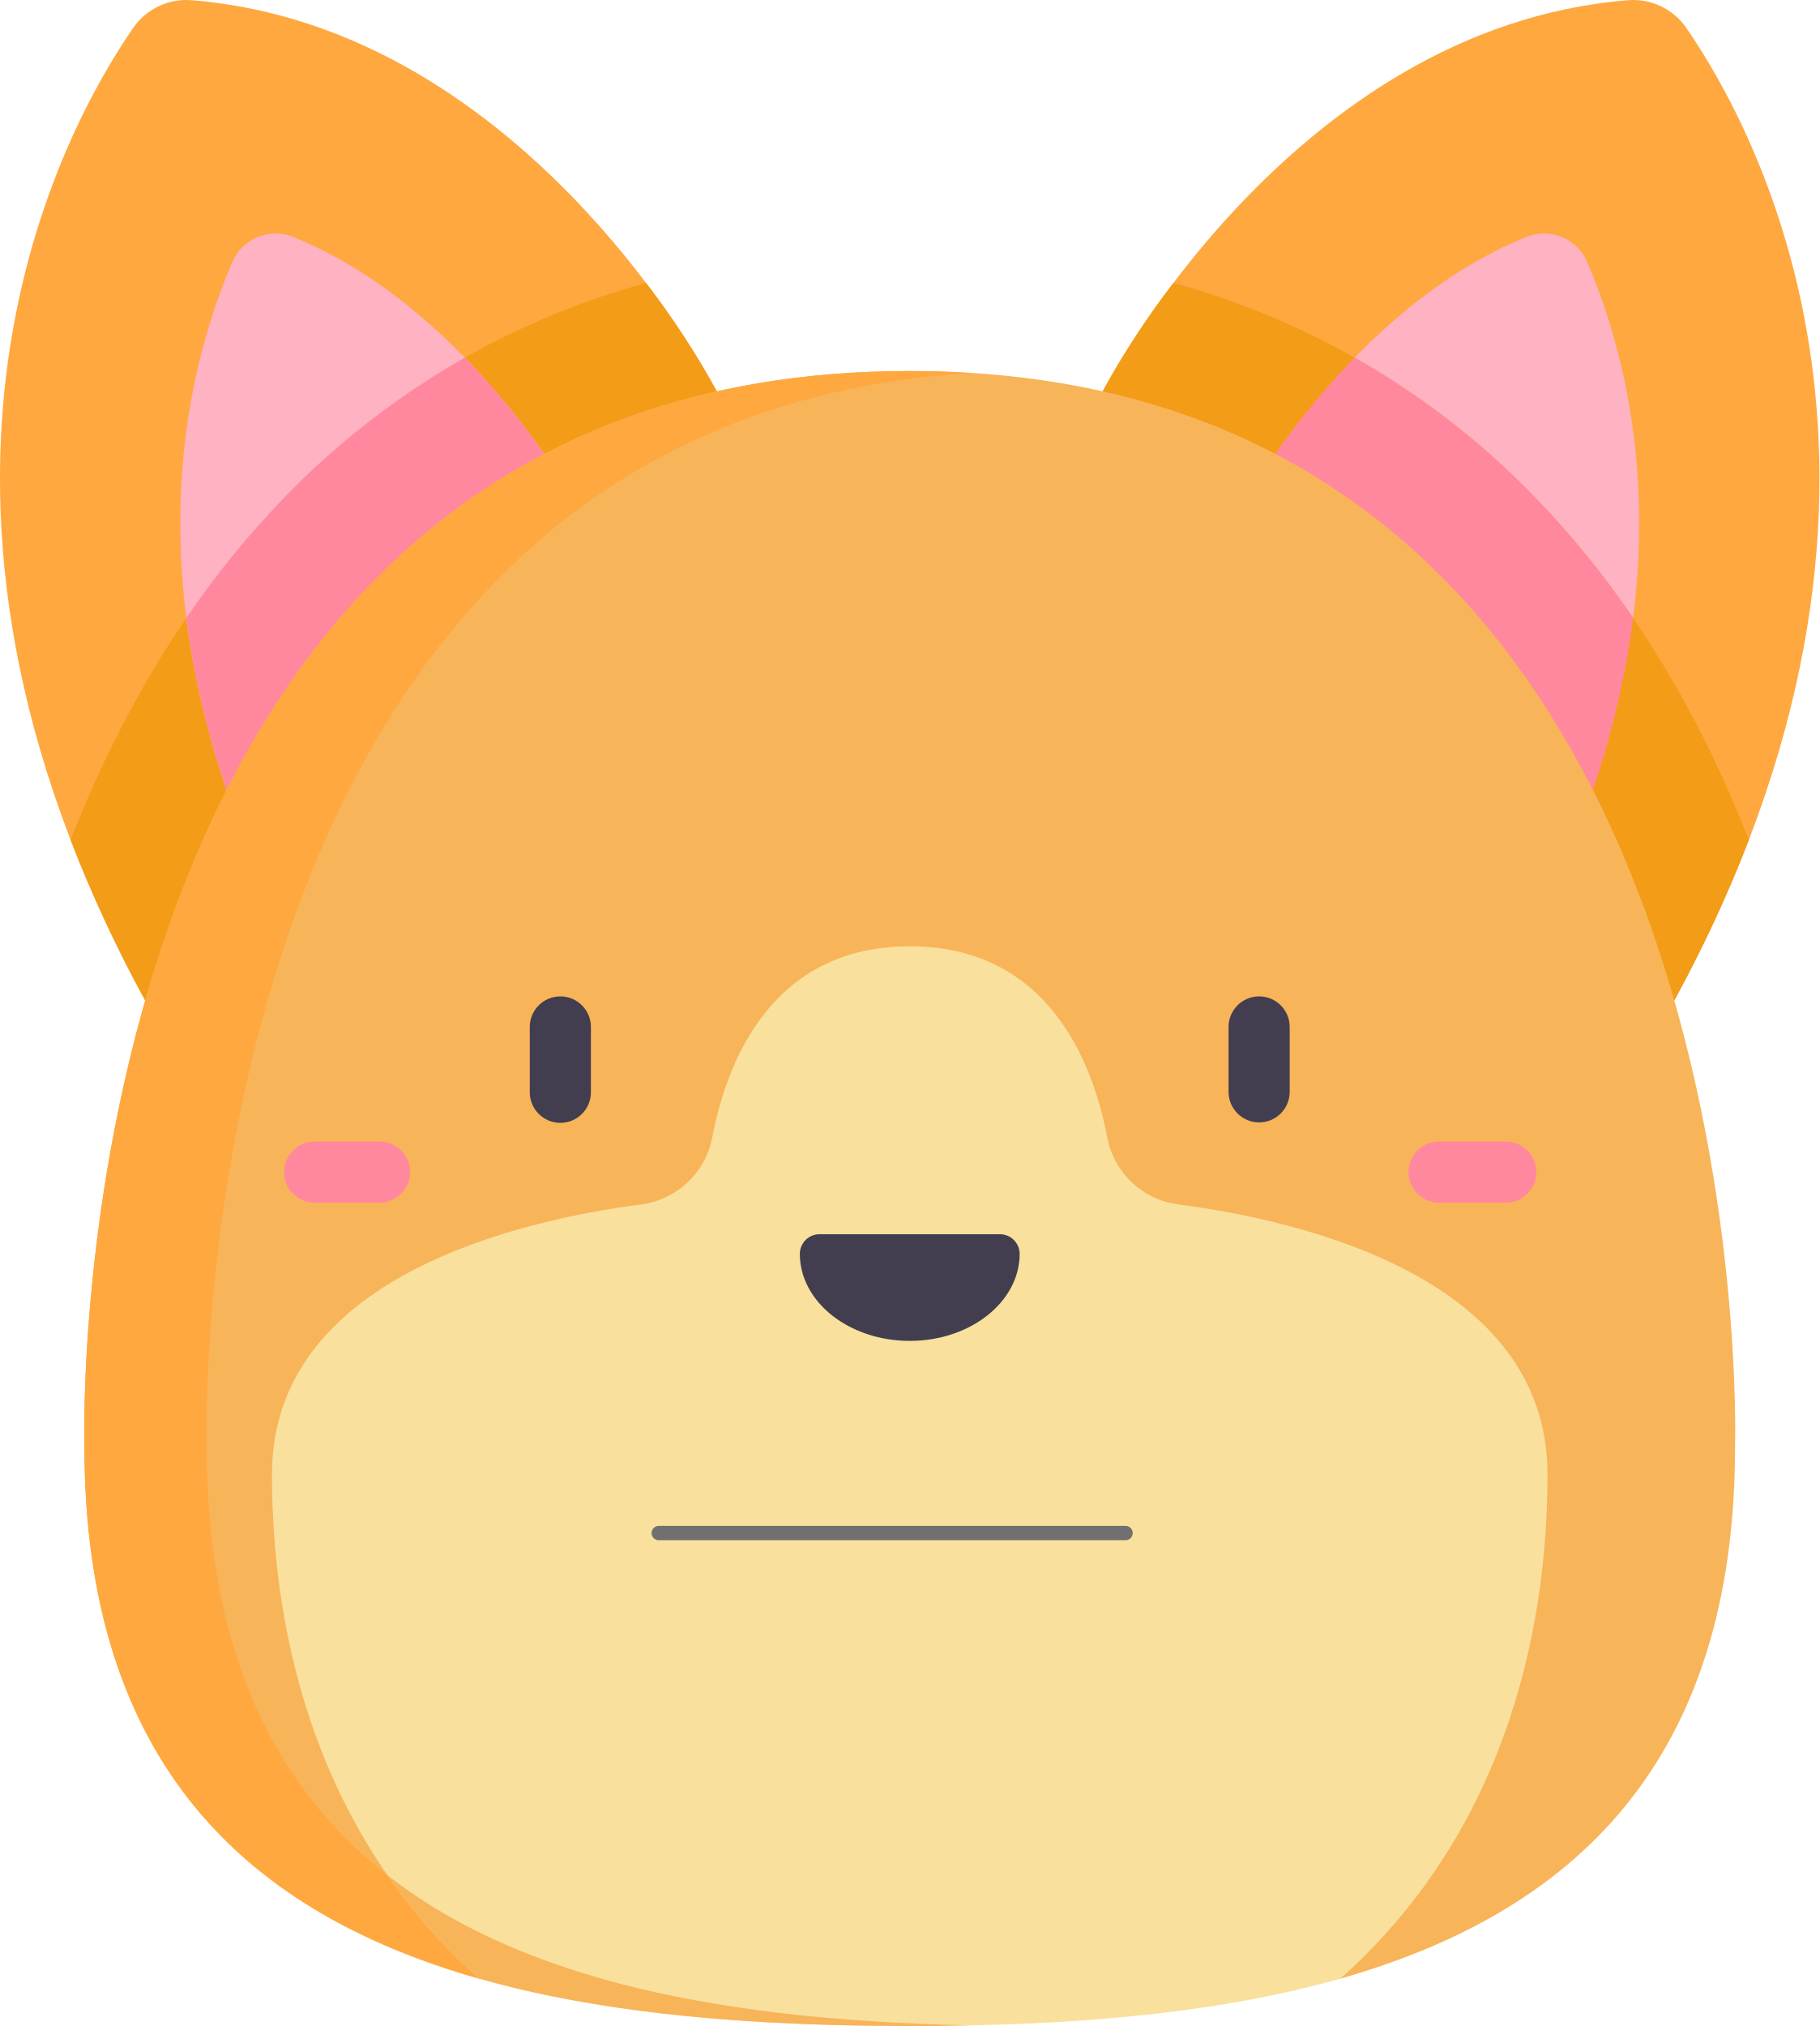
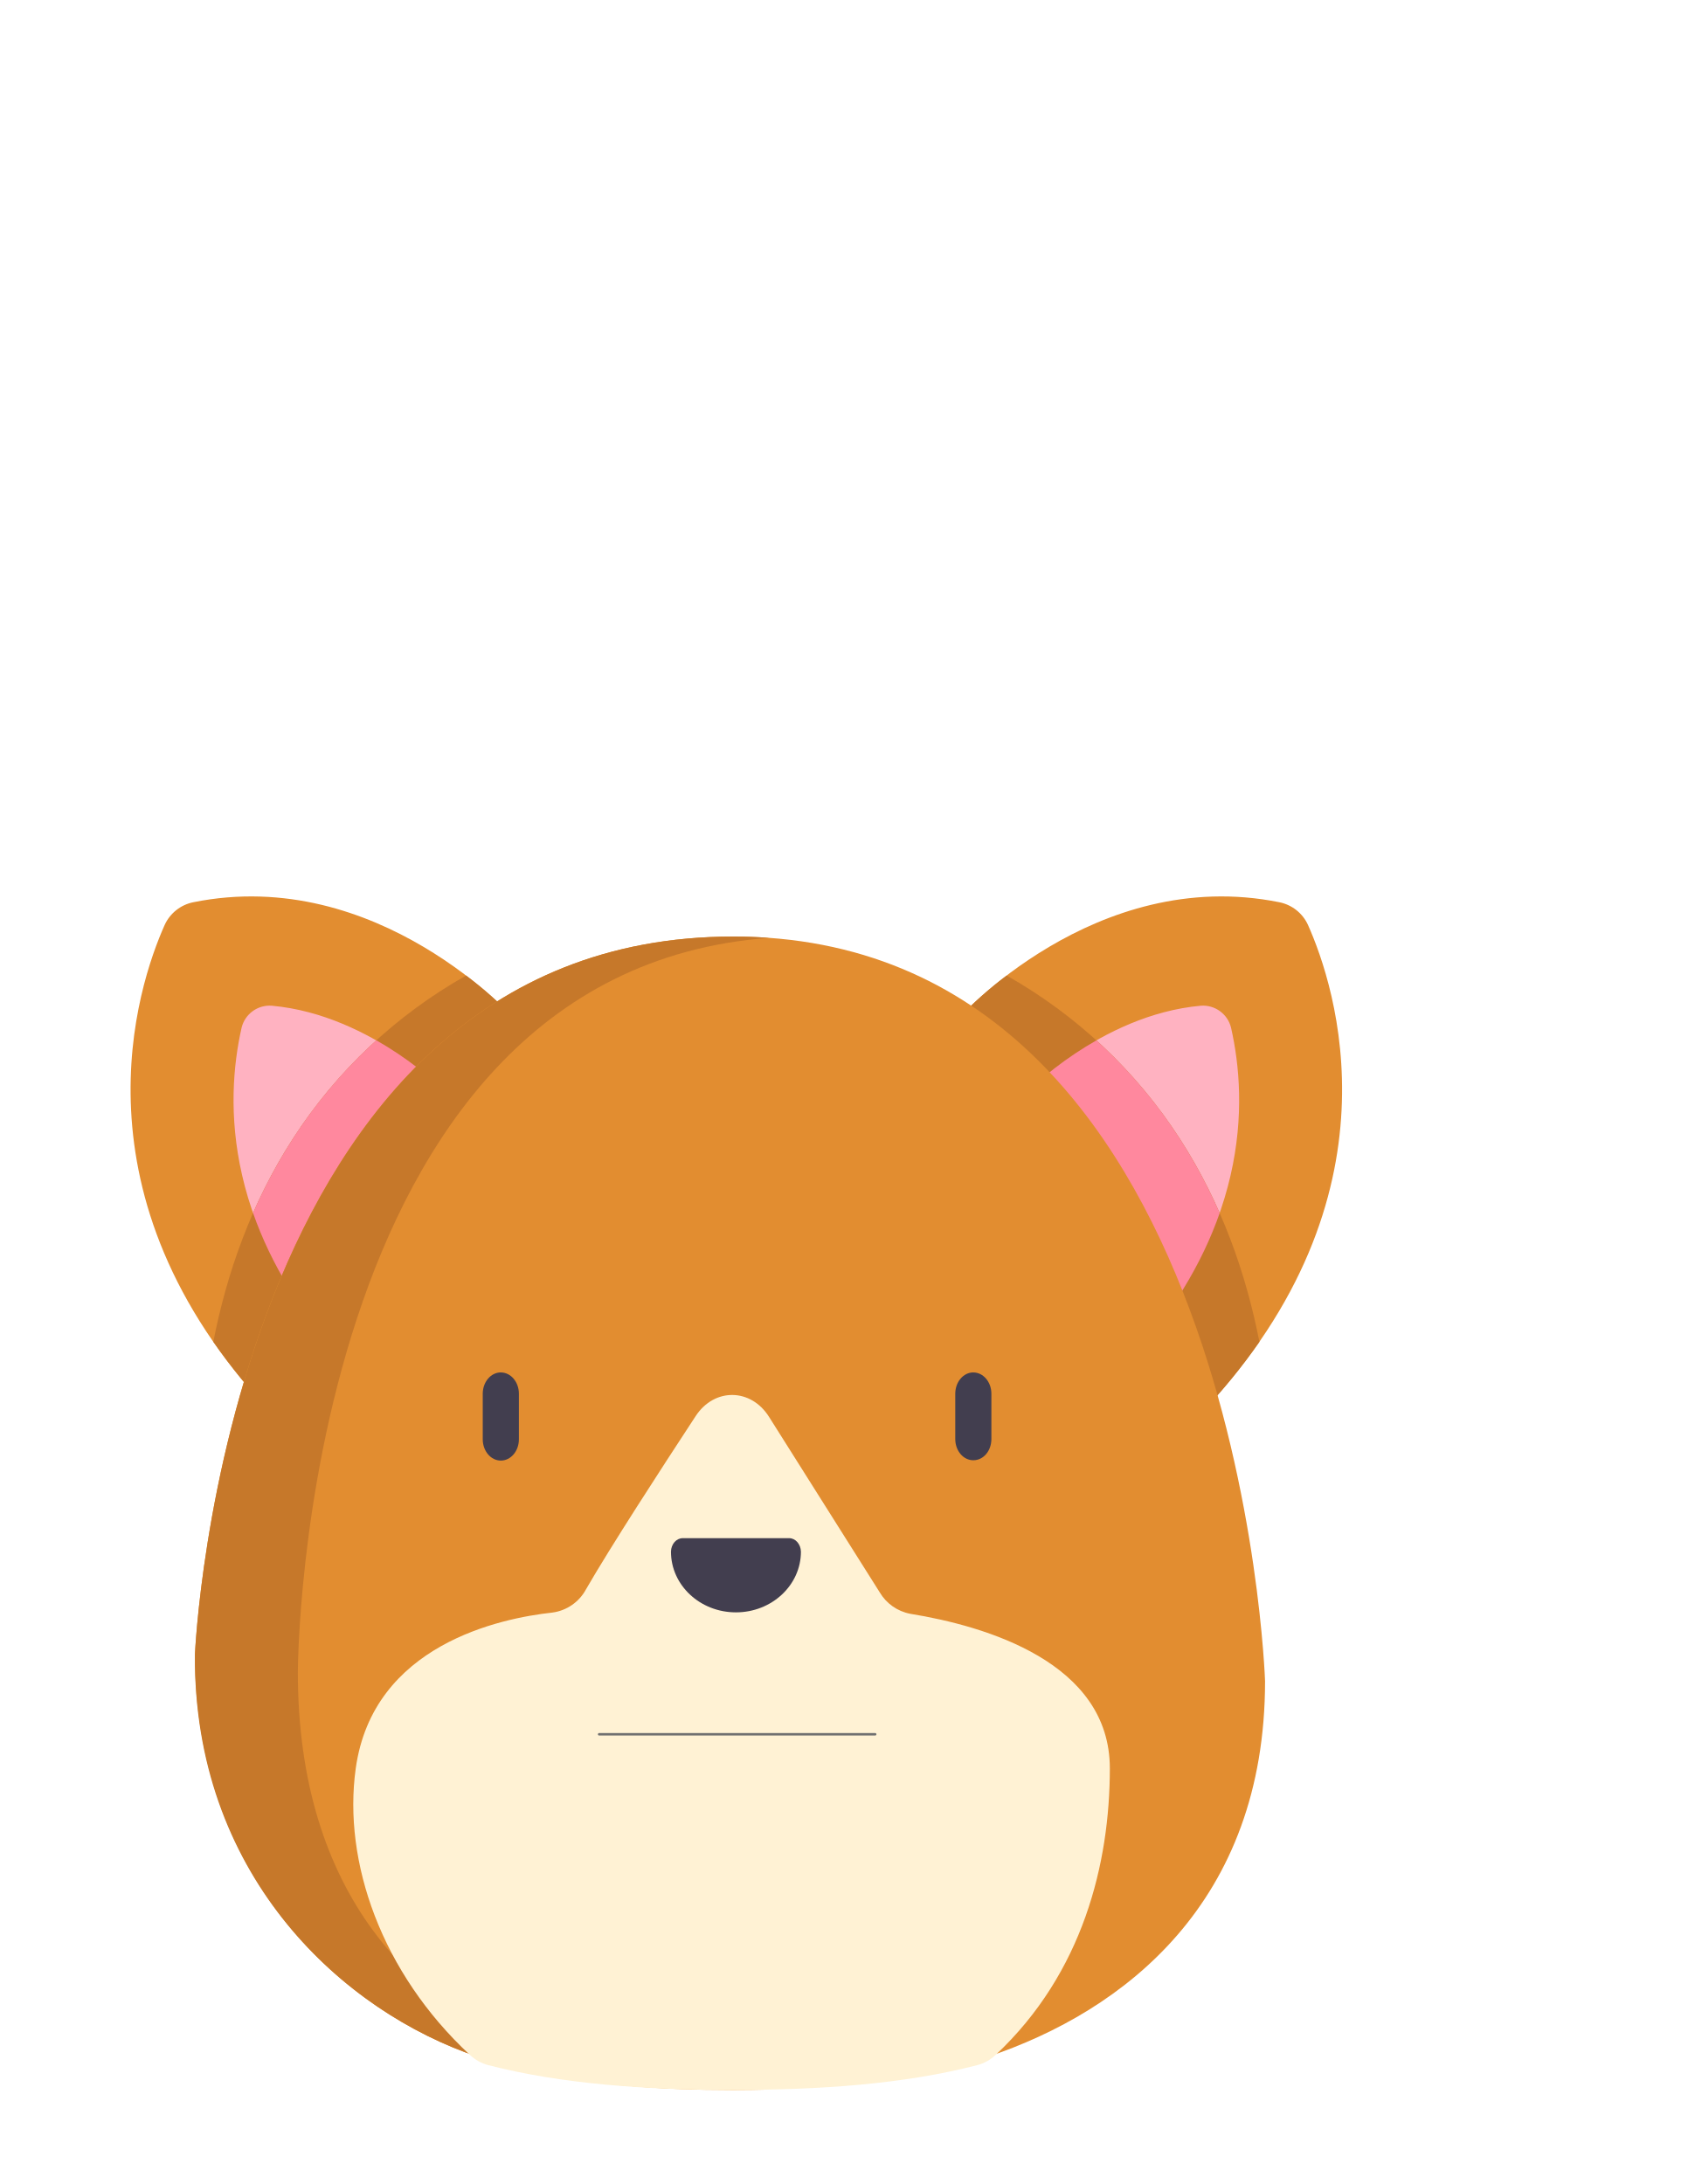
- <svg xmlns="http://www.w3.org/2000/svg" width="254.525" height="283.393" viewBox="0 0 254.525 283.393">
-   <g id="corgi" transform="translate(0.407 0)">
-     <path id="Path_20" data-name="Path 20" d="M147.09.03a9.013,9.013,0,0,1,8.152,3.847c9.8,14.159,37.439,64.329-1.661,136.07l-79.964-85.2S99.76,3.845,147.09.03Zm0,0" transform="translate(80.226 0)" fill="#ffa83f" />
-     <path id="Path_21" data-name="Path 21" d="M82.714,54.832l38.733,63.379C146.384,72.459,139.5,38.132,131.6,19.666a6.58,6.58,0,0,0-8.519-3.51c-24.447,9.9-39.411,36.919-40.362,38.676Zm-.05.09c.007-.009.024-.043.05-.09l0,0Zm0,0" transform="translate(90.03 16.986)" fill="#ffb2c1" />
-     <path id="Path_22" data-name="Path 22" d="M26.4.03a9.016,9.016,0,0,0-8.154,3.847C8.447,18.036-19.2,68.205,19.9,139.946l79.965-85.2S73.725,3.845,26.4.03Zm0,0" transform="translate(0 0)" fill="#ffa83f" />
-     <path id="Path_23" data-name="Path 23" d="M164.024,96.885c-6.637-16.87-16.15-33.682-29.78-47.745A111.033,111.033,0,0,0,83.517,18.992a114.932,114.932,0,0,0-9.9,15.171l79.964,85.2a186.832,186.832,0,0,0,10.442-22.477Zm0,0" transform="translate(80.226 20.583)" fill="#f39c18" />
-     <path id="Path_24" data-name="Path 24" d="M14.768,119.363l79.965-85.2a115.007,115.007,0,0,0-9.9-15.171A111.017,111.017,0,0,0,34.108,49.141C20.476,63.2,10.965,80.016,4.33,96.885a186.779,186.779,0,0,0,10.439,22.477Zm0,0" transform="translate(5.134 20.583)" fill="#f39c18" />
-     <path id="Path_25" data-name="Path 25" d="M27.49,16.156a6.584,6.584,0,0,0-8.52,3.51C11.061,38.132,4.181,72.459,29.116,118.211L67.852,54.832C66.9,53.075,51.934,26.059,27.49,16.156ZM67.852,54.83v0c.026.05.043.081.047.09Zm0,0" transform="translate(13.117 16.987)" fill="#ffb2c1" />
-     <g id="Group_44" data-name="Group 44" transform="translate(25.662 50.028)">
-       <path id="Path_26" data-name="Path 26" d="M82.664,34.557c.007-.009.024-.043.05-.09l0,0Zm0,0" transform="translate(64.368 -12.676)" fill="#ff889e" />
-       <path id="Path_27" data-name="Path 27" d="M137.995,60.422A125.965,125.965,0,0,0,124.413,43.7a112.2,112.2,0,0,0-25.375-19.7A107.989,107.989,0,0,0,82.688,45.8l38.736,63.379c9.885-18.141,14.766-34.485,16.57-48.756Zm0,0" transform="translate(64.394 -24.008)" fill="#ff889e" />
-       <path id="Path_28" data-name="Path 28" d="M38.645,34.465v0c.026.047.043.081.047.09Zm0,0" transform="translate(16.662 -12.676)" fill="#ff889e" />
-       <path id="Path_29" data-name="Path 29" d="M25.683,43.7A125.764,125.764,0,0,0,12.1,60.422c1.8,14.272,6.684,30.616,16.57,48.756L67.41,45.8A107.958,107.958,0,0,0,51.058,24.008,112.2,112.2,0,0,0,25.683,43.7Zm0,0" transform="translate(-12.103 -24.008)" fill="#ff889e" />
-     </g>
-     <path id="Path_30" data-name="Path 30" d="M60.476,249.771c-32.433-9.219-55.2-30.071-55.2-74.423,0,0-4.665-150.443,115.457-150.443S236.185,175.348,236.185,175.348c0,44.351-22.771,65.2-55.207,74.423Zm0,0" transform="translate(6.128 26.991)" fill="#f8b459" />
-     <path id="Path_31" data-name="Path 31" d="M60.475,249.771H77.582c-32.433-9.219-55.2-30.071-55.2-74.423,0,0-4.438-143.2,106.9-150.177q-4.268-.27-8.548-.266C.605,24.9,5.272,175.348,5.272,175.348c0,.694,0,1.379.016,2.062.7,42.938,23.261,63.286,55.188,72.362Zm0,0" transform="translate(6.129 26.991)" fill="#ffa83f" />
-     <path id="Path_32" data-name="Path 32" d="M196.285,137.384c0,23.429-6.718,50.7-28.964,70.535-17.88,5.084-38.7,6.63-60.254,6.63S64.692,213,46.816,207.919c-22.246-19.833-28.964-47.1-28.964-70.535,0-27.685,34.8-35.562,51.674-37.761a11.655,11.655,0,0,0,9.92-9.411c2-10.444,8.233-26.689,27.621-26.689s25.622,16.245,27.623,26.689a11.648,11.648,0,0,0,9.916,9.411c16.877,2.2,51.678,10.075,51.678,37.761Zm0,0" transform="translate(19.789 68.844)" fill="#f9e09d" />
-     <path id="Path_33" data-name="Path 33" d="M55.5,140.317c-11.324-3.219-21.465-7.86-29.877-14.419a81.5,81.5,0,0,0,12.772,14.419q5.026,1.43,10.352,2.5c15.36,3.11,32.388,4.131,49.9,4.131q4.3,0,8.553-.09c-18.485-.386-36.2-2.131-51.7-6.54Zm0,0" transform="translate(28.21 136.445)" fill="#f8b459" />
-     <path id="Path_34" data-name="Path 34" d="M84.04,85.557a2.762,2.762,0,0,0-2.785-2.707H56.071a2.758,2.758,0,0,0-2.783,2.707v.026c0,6.73,6.884,12.187,15.375,12.187S84.04,92.313,84.04,85.583v-.026Zm0,0" transform="translate(58.193 89.791)" fill="#423e4f" />
-     <path id="Path_35" data-name="Path 35" d="M39.433,66.885a4.274,4.274,0,0,0-4.274,4.277V80.3a4.276,4.276,0,1,0,8.552,0V71.163A4.276,4.276,0,0,0,39.433,66.885Zm0,0" transform="translate(38.545 72.488)" fill="#423e4f" />
-     <path id="Path_36" data-name="Path 36" d="M32.113,76.627H22.908a4.277,4.277,0,0,0,0,8.553h9.205a4.277,4.277,0,0,0,0-8.553Zm0,0" transform="translate(20.634 83.046)" fill="#ff889e" />
-     <path id="Path_37" data-name="Path 37" d="M86.346,66.885a4.276,4.276,0,0,0-4.276,4.277V80.3a4.277,4.277,0,0,0,8.553,0V71.163A4.276,4.276,0,0,0,86.346,66.885Zm0,0" transform="translate(89.386 72.488)" fill="#423e4f" />
-     <path id="Path_38" data-name="Path 38" d="M107.66,76.627h-9.2a4.277,4.277,0,1,0,0,8.553h9.2a4.277,4.277,0,1,0,0-8.553Zm0,0" transform="translate(102.51 83.046)" fill="#ff889e" />
-     <path id="Path_120" data-name="Path 120" d="M48.133,112.958h65.305" transform="translate(43.609 101.482)" fill="none" stroke="#707070" stroke-linecap="round" stroke-width="2" />
+ <svg xmlns="http://www.w3.org/2000/svg" id="Layer_1" data-name="Layer 1" viewBox="0 0 612 792">
+   <defs>
+     <style>.cls-1{fill:#e28d30;}.cls-2{fill:#ffb2c1;}.cls-3{fill:#c6782a;}.cls-4{fill:#ff889e;}.cls-5{fill:#f8b459;}.cls-6{fill:#fff2d4;}.cls-7{fill:#423e4f;}.cls-8{fill:none;stroke:#707070;stroke-linecap:round;stroke-width:0.9px;}</style>
+   </defs>
+   <g id="Group_1146" data-name="Group 1146">
+     <path id="Path_20-3" data-name="Path 20-3" class="cls-1" d="M463.91,327.19a14.55,14.55,0,0,1,10.34,8.19c9.94,22.26,35.25,98.32-38.05,176.36l-89-142.1S397,313.65,463.91,327.19Z" />
+     <path id="Path_21-3" data-name="Path 21-3" class="cls-2" d="M369.06,399.24l37.29,97.58c46.75-49.76,46.18-97.1,40-124.22a10.48,10.48,0,0,0-10.94-7.89c-36.65,3.31-64.59,32.61-66.38,34.52Zm-.09.09.09-.09h0Z" />
+     <path id="Path_23-3" data-name="Path 23-3" class="cls-3" d="M456.65,486.58C451.83,462,443,436.45,427.72,412.83A179.9,179.9,0,0,0,365,353.77a136.53,136.53,0,0,0-17.77,15.87l89,142.09a218.44,218.44,0,0,0,20.45-25.15Z" />
+     <path id="Path_26-3" data-name="Path 26-3" class="cls-4" d="M326.16,360.89l.07-.12h0Z" />
+     <path id="Path_27-3" data-name="Path 27-3" class="cls-4" d="M442.24,439.89a191.35,191.35,0,0,0-14.52-27.07,179.3,179.3,0,0,0-30.17-35.54,129.6,129.6,0,0,0-28.49,22l37.29,97.59c18.54-19.74,29.63-39.09,35.89-56.95Z" />
+     <path id="Path_20-4" data-name="Path 20-4" class="cls-1" d="M186.78,369.64l-89,142.1c-73.3-78-48-154.1-38.06-176.35a14.57,14.57,0,0,1,10.34-8.2C137,313.65,186.78,369.64,186.78,369.64Z" />
+     <path id="Path_21-4" data-name="Path 21-4" class="cls-2" d="M164.93,399.24c-1.78-1.91-29.72-31.21-66.37-34.53a10.47,10.47,0,0,0-10.94,7.9c-6.15,27.1-6.72,74.45,40,124.22l37.29-97.59Zm0,0h0l.09.09Z" />
+     <path id="Path_23-4" data-name="Path 23-4" class="cls-3" d="M77.35,486.58A218.44,218.44,0,0,0,97.8,511.73l89-142.09A136.53,136.53,0,0,0,169,353.77a179.81,179.81,0,0,0-62.73,59.06C91,436.45,82.16,462,77.35,486.58Z" />
+     <path id="Path_27-4" data-name="Path 27-4" class="cls-4" d="M91.76,439.89c6.27,17.85,17.35,37.21,35.88,56.94l37.3-97.58a129.94,129.94,0,0,0-28.49-22,178.41,178.41,0,0,0-30.17,35.55,190.76,190.76,0,0,0-14.52,27.06Z" />
+     <path id="Path_26-4" data-name="Path 26-4" class="cls-4" d="M204.75,360.77h0l.07.12Z" />
+     <path id="Path_28-2" data-name="Path 28-2" class="cls-4" d="M195.45,375.62h0l.08.16Z" />
+     <path id="Path_30-2" data-name="Path 30-2" class="cls-1" d="M173.44,745.94C123.74,729.28,70.67,680.2,70.67,600.06c0,0,11-260.43,195.11-260.43s192.92,270,192.92,270c0,80.13-50.9,119.62-100.6,136.28Z" />
+     <path id="Path_31-2" data-name="Path 31-2" class="cls-3" d="M173.44,745.94h26.21C150,729.28,108,686.6,108,606.46c0,0,.28-253.74,170.9-266.35q-6.54-.5-13.1-.48c-184.09,0-195.11,260.43-195.11,260.43,0,1.25,0,2.49,0,3.72,1.08,77.59,53.82,125.76,102.75,142.16Z" />
+     <path id="Path_33-2" data-name="Path 33-2" class="cls-5" d="M199.65,745.94c-17.35-5.81-32.89-14.2-45.78-26.05a142,142,0,0,0,19.57,26.05q7.69,2.59,15.86,4.52c23.54,5.62,49.64,7.47,76.47,7.47q6.59,0,13.1-.17c-28.32-.69-55.47-3.85-79.22-11.81Z" />
+     <path id="Path_32-2" data-name="Path 32-2" class="cls-6" d="M212.5,576.31c8.86-15.36,27.12-43.54,39.77-62.82,6.77-10.3,20-10.13,26.58.32L319,577.47a16.39,16.39,0,0,0,11,7.74c27.38,4.45,72.42,17.62,72.42,56.08h0c0,34.35-9.69,74.16-41.39,103.89a15.42,15.42,0,0,1-6.66,3.71c-26.56,6.9-57.1,9-88.67,9s-62.12-2.14-88.68-9a15.44,15.44,0,0,1-6.63-3.69c-32-29.74-46.13-70-41.4-103.91,6.25-44.88,52.49-54.47,71.28-56.51A16.3,16.3,0,0,0,212.5,576.31Z" />
+     <path id="Path_34-2" data-name="Path 34-2" class="cls-7" d="M290.41,562.7c-.05-2.74-2-4.92-4.27-4.9H247.55c-2.32,0-4.22,2.16-4.26,4.9v0c0,12.15,10.54,22,23.55,22s23.57-9.86,23.57-22Z" />
+     <path id="Path_35-2" data-name="Path 35-2" class="cls-7" d="M181.59,497.69c-3.61,0-6.55,3.46-6.55,7.73v16.52c0,4.26,2.93,7.72,6.56,7.72s6.55-3.46,6.55-7.72V505.43c0-4.27-2.93-7.73-6.55-7.73Z" />
+     <path id="Path_37-2" data-name="Path 37-2" class="cls-7" d="M352.92,497.69c-3.61,0-6.55,3.46-6.55,7.73h0v16.51c.05,4.27,3,7.68,6.65,7.61s6.4-3.43,6.45-7.61v-16.5c0-4.27-2.93-7.73-6.55-7.73Z" />
  </g>
+   <path id="Path_120" data-name="Path 120" class="cls-8" d="M217.25,628.91H317.33" />
</svg>
